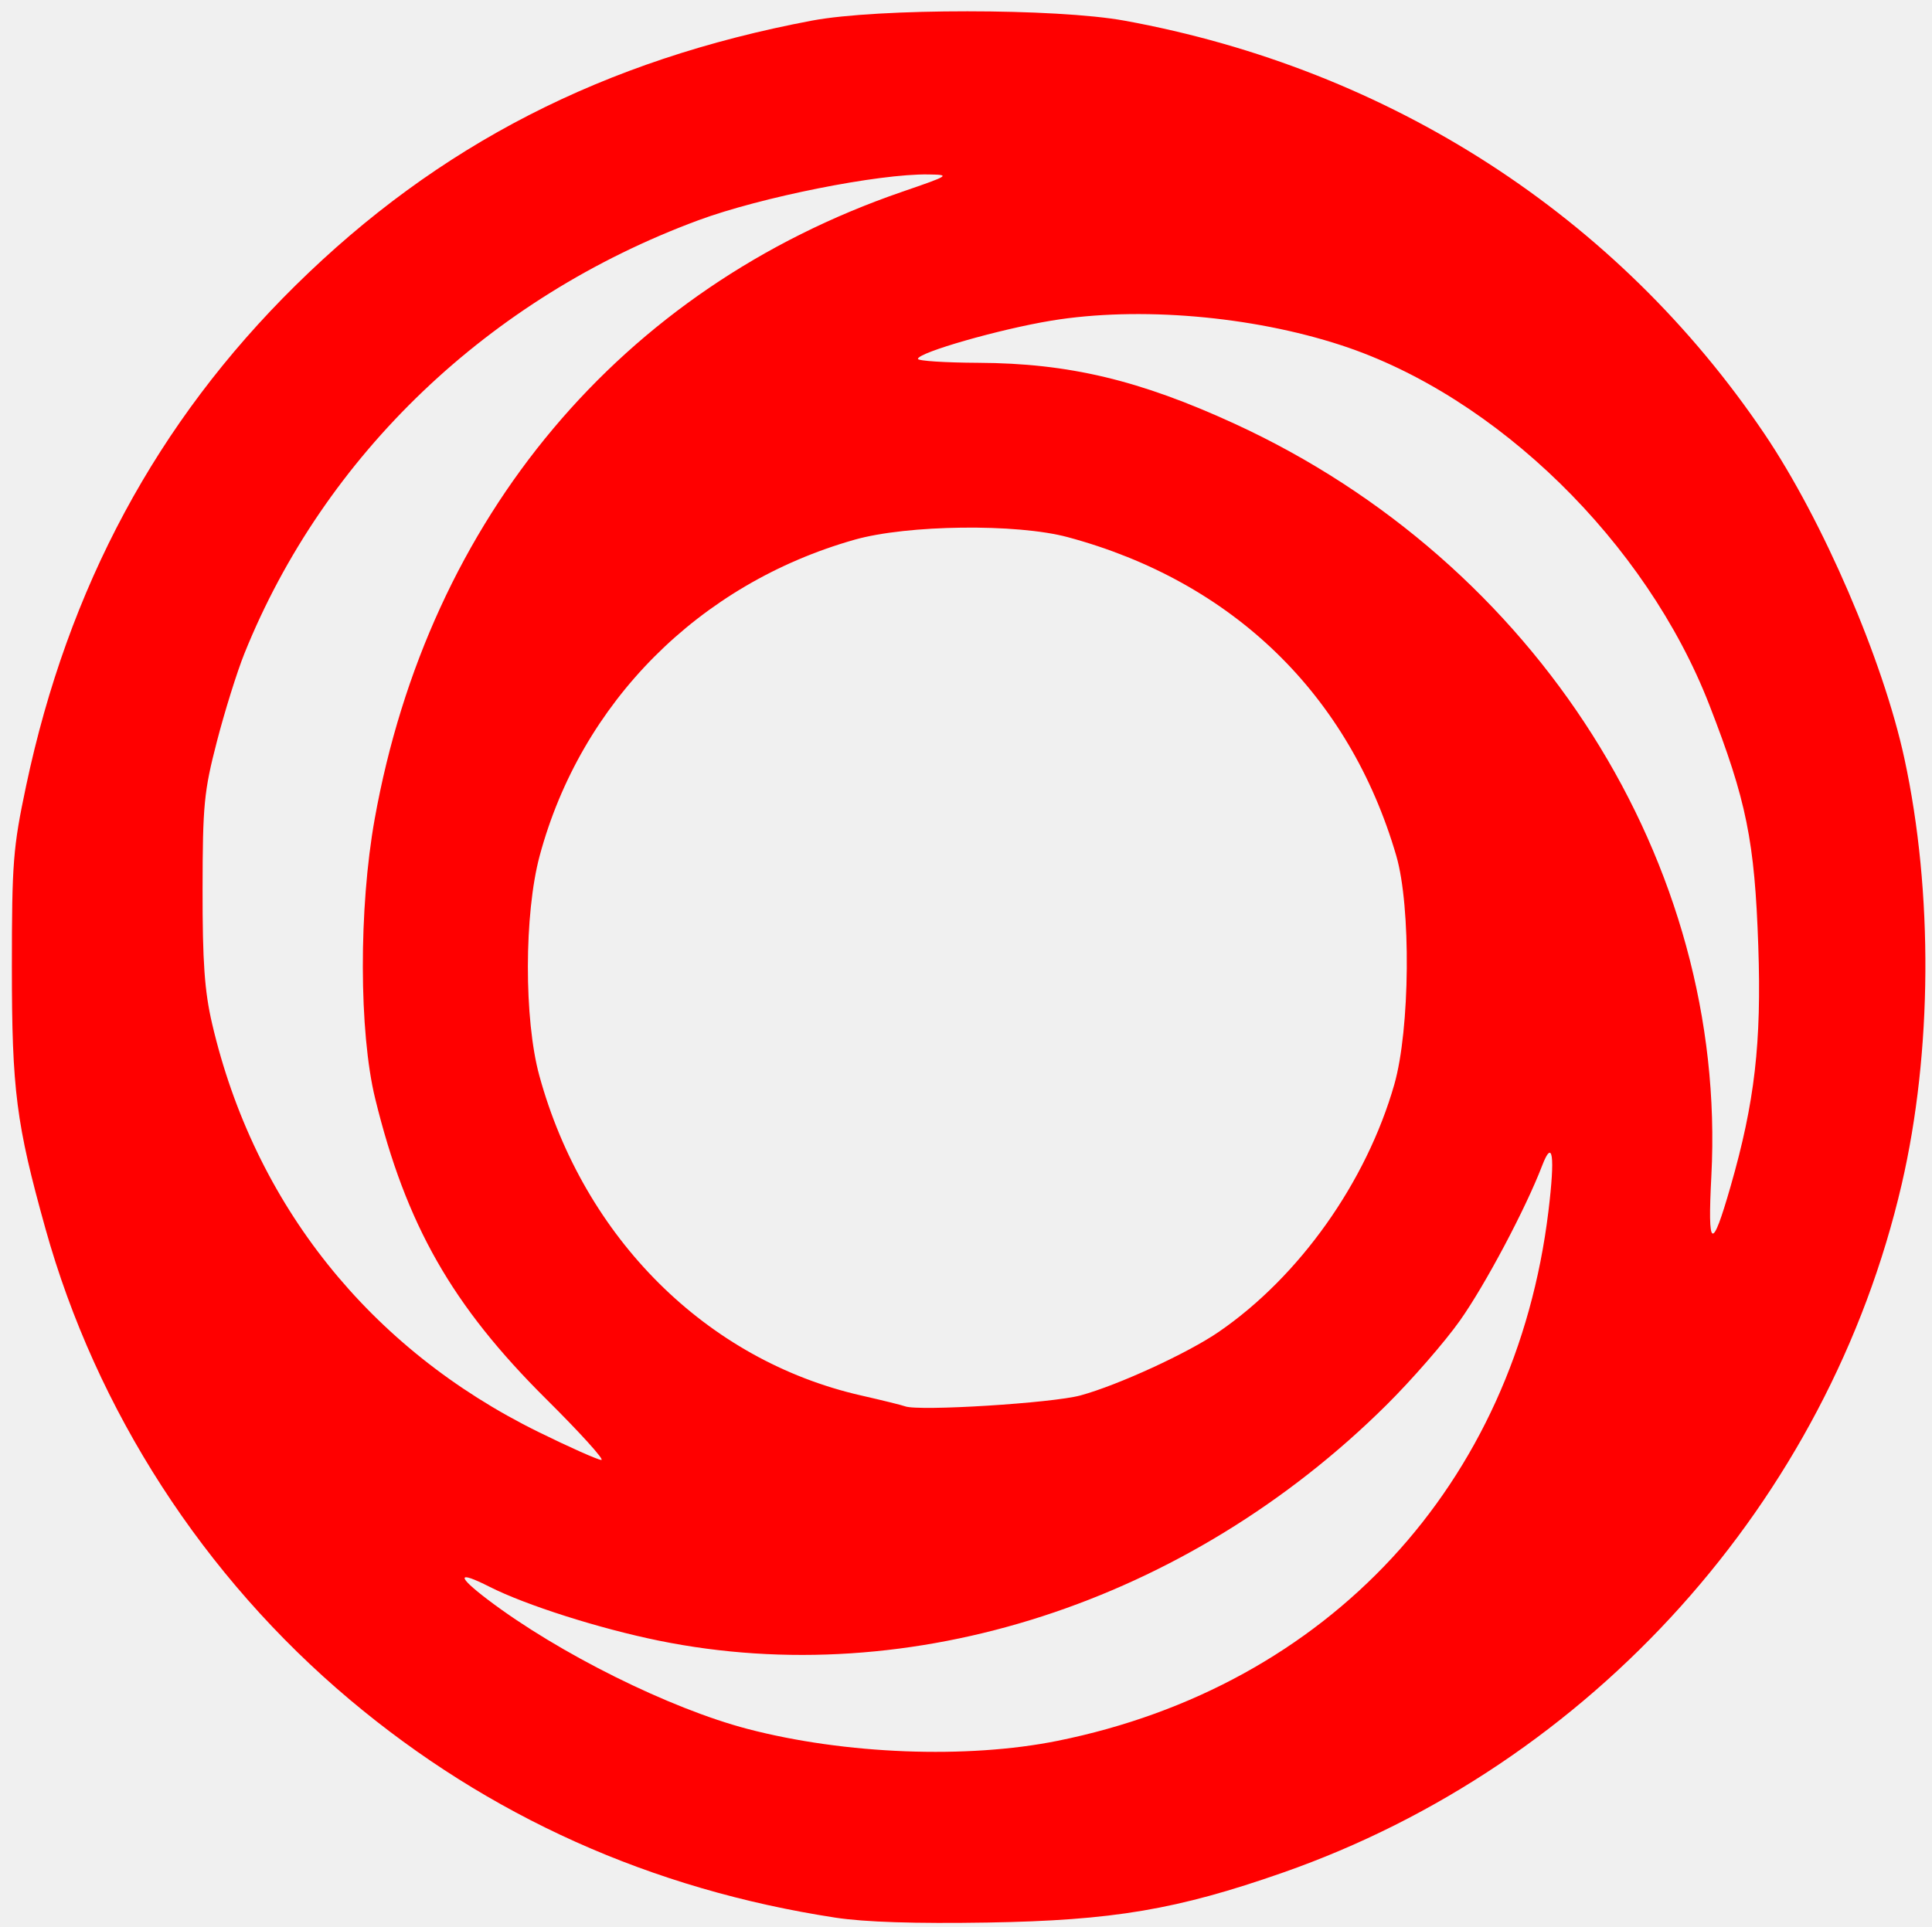
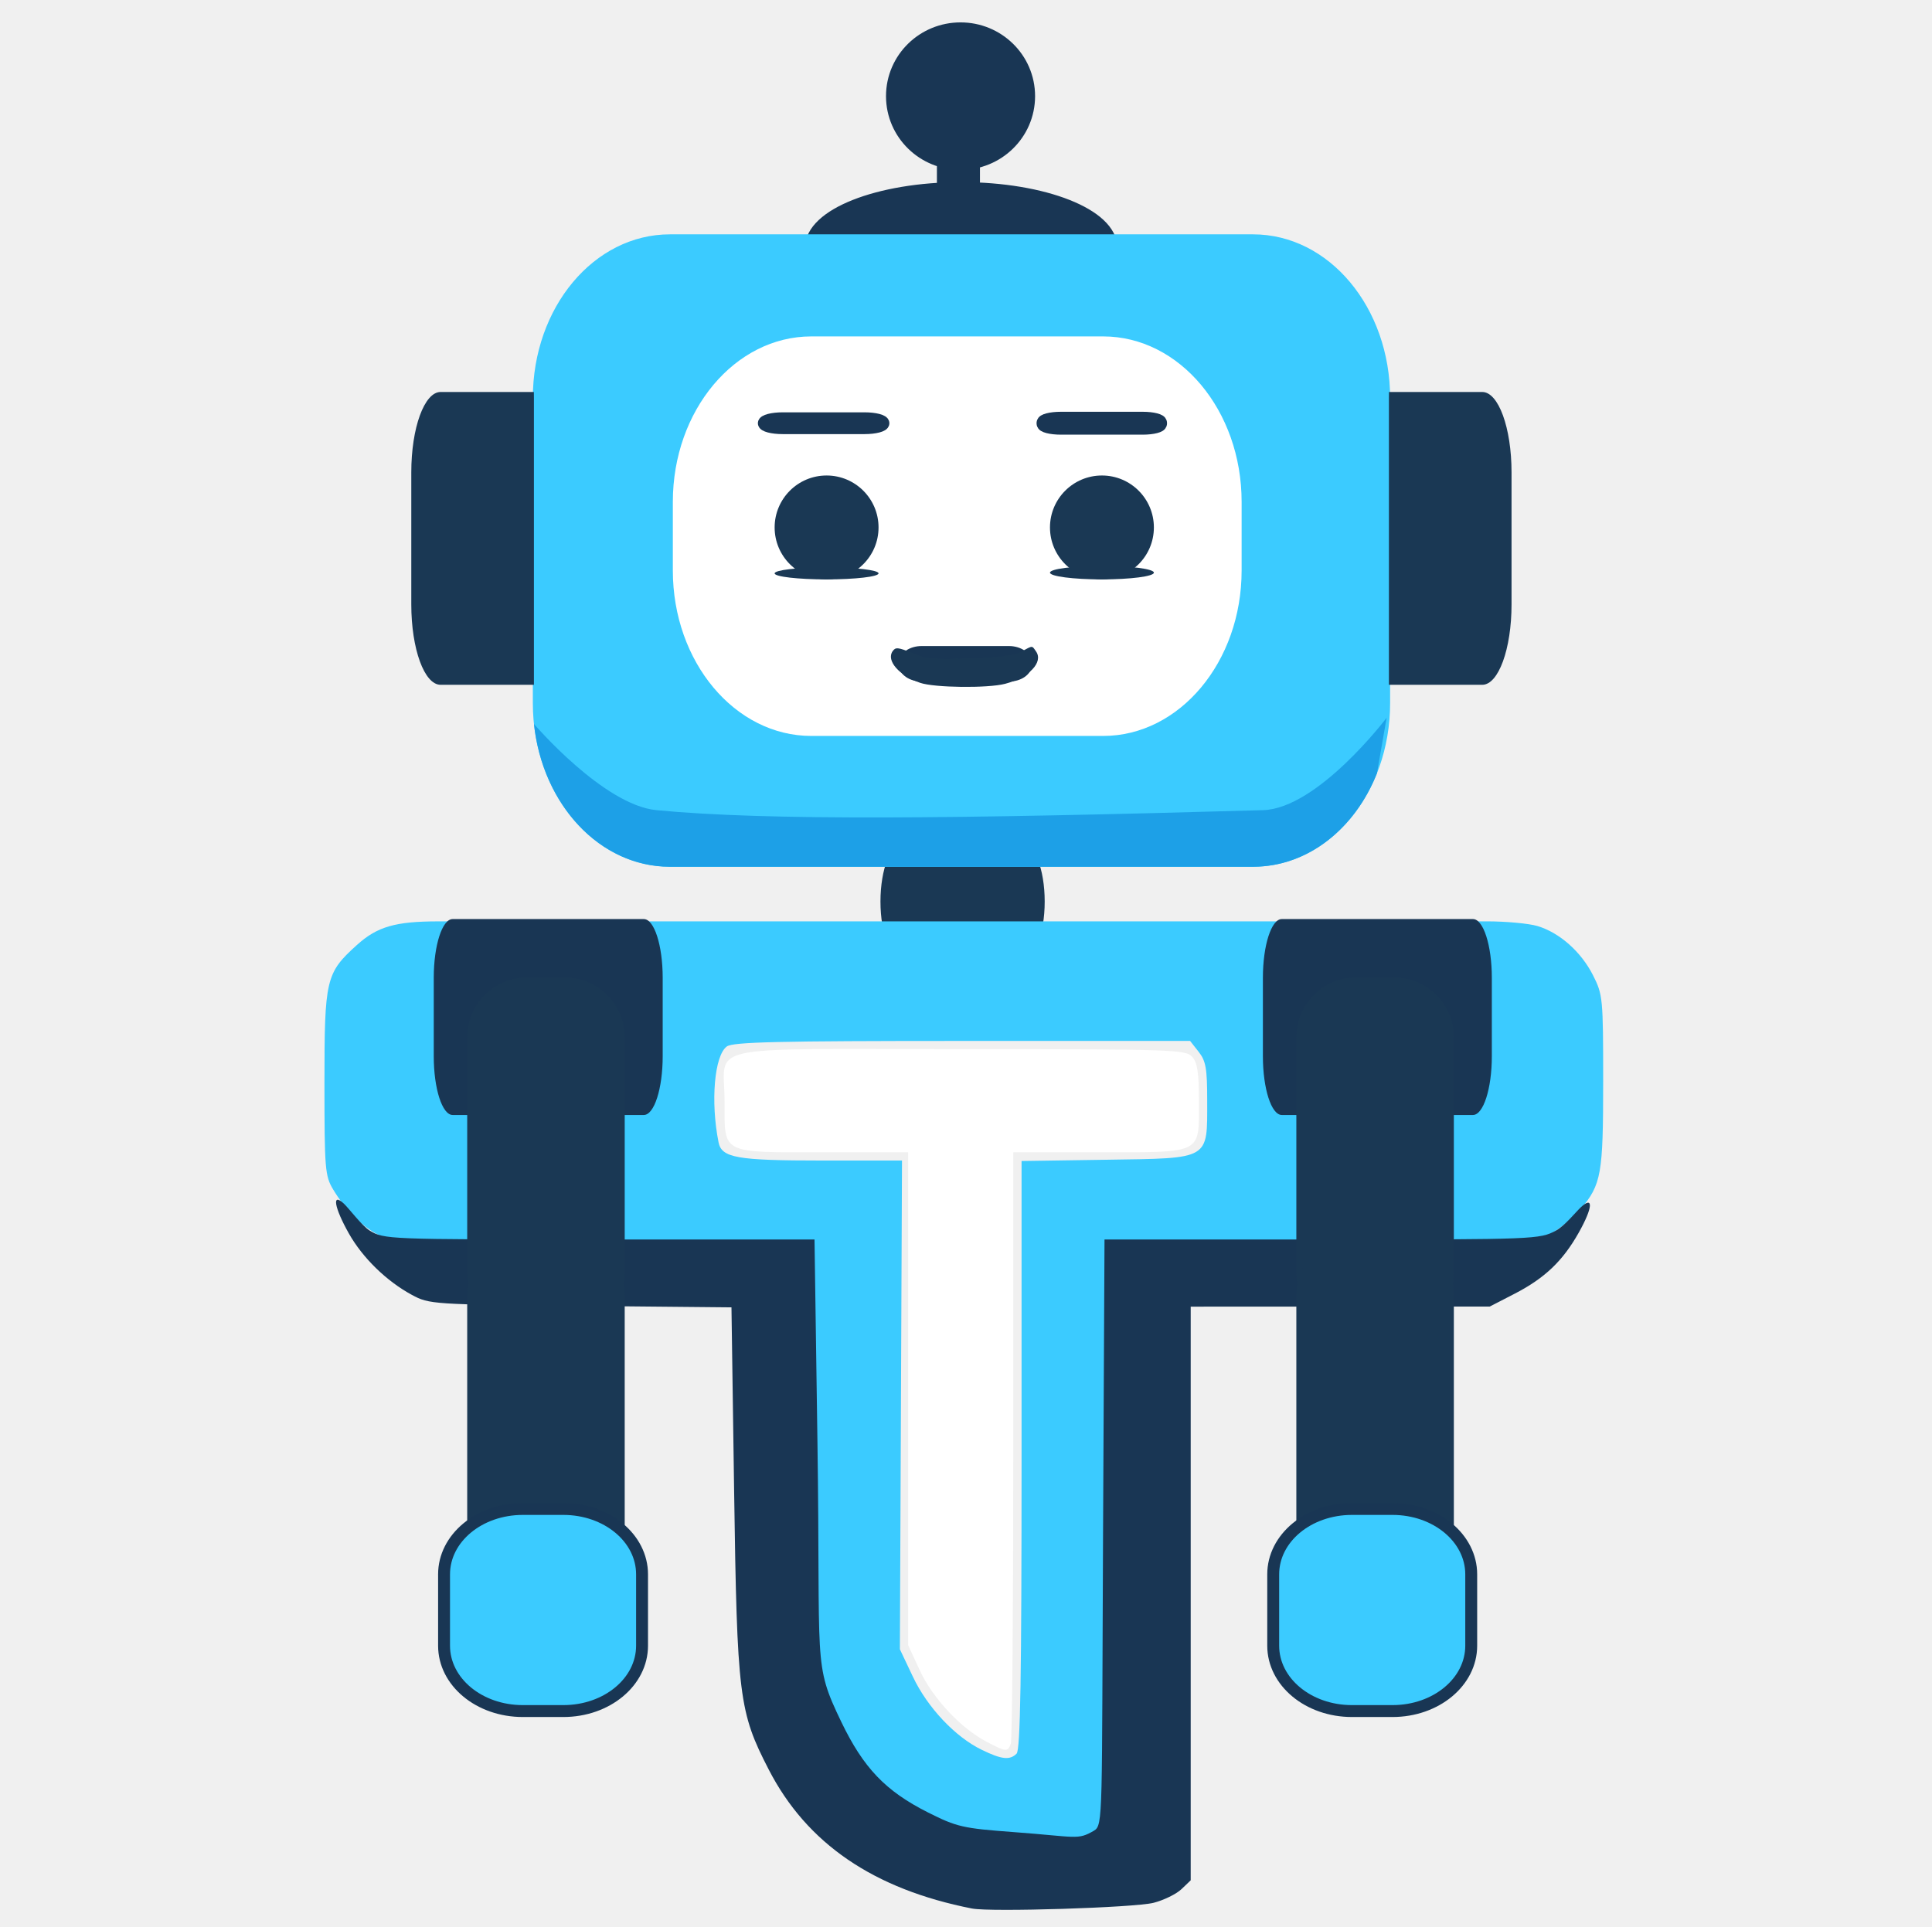
<svg xmlns="http://www.w3.org/2000/svg" version="1.1" id="svg1" width="374" height="373" viewBox="0 0 374 373">
  <defs id="defs7" />
-   <g id="g1">
+   <g id="layer1" transform="matrix(0.6099001,0,0,0.6099001,264.0452,28.56911)">
+     <g id="layer15" transform="matrix(3.779528,0,0,3.779528,-508.9196,-117.454)">
+       <rect style="fill:#1a3854;fill-opacity:1;stroke-width:0.8;stroke-linejoin:bevel" id="rect7685" width="13.792" height="9.873" x="94.045" y="89.47" ry="4.936" rx="1.936" />
+     </g>
+     <g id="layer16" style="display:inline" transform="matrix(3.779528,0,0,3.779528,-508.9196,-117.454)">
+       <path style="fill:#3bcbff;fill-opacity:1;stroke-width:0.8;stroke-linejoin:bevel" d="m 101.045,172.765 c -5.206,-1.393 -9.308,-5.717 -11.871,-12.513 -0.733,-1.943 -0.758,-2.509 -0.868,-19.581 L 88.192,123.09 H 70.702 c -16.53,0 -17.561,-0.036 -18.775,-0.661 -1.462,-0.752 -2.788,-2.077 -3.847,-3.842 -0.68,-1.134 -0.727,-1.709 -0.728,-8.934 -0.001,-8.735 0.117,-9.24 2.72,-11.592 1.711,-1.546 3.228,-1.987 6.843,-1.989 l 2.81,-0.002 0.168,5.812 c 0.1,3.469 0.332,6.119 0.576,6.574 0.224,0.419 0.911,0.891 1.526,1.05 0.872,0.225 1.142,0.496 1.229,1.238 0.148,1.265 1.382,1.718 4.106,1.509 2.377,-0.182 4.096,-1.132 4.64,-2.563 0.177,-0.466 0.322,-3.722 0.322,-7.234 v -6.386 h 28.579 28.579 v 6.247 c 0,7.44 0.235,8.318 2.498,9.346 1.514,0.687 3.49,0.86 5.418,0.474 0.884,-0.177 1.114,-0.423 1.294,-1.386 0.172,-0.915 0.389,-1.171 0.993,-1.171 0.426,0 1.071,-0.328 1.434,-0.728 0.585,-0.646 0.673,-1.412 0.775,-6.755 l 0.115,-6.027 h 2.962 c 1.629,0 3.556,0.178 4.282,0.395 1.854,0.556 3.661,2.157 4.662,4.132 0.827,1.632 0.854,1.916 0.854,8.929 0,7.799 -0.15,8.644 -1.907,10.732 -0.491,0.584 -1.471,1.421 -2.178,1.86 l -1.284,0.799 -18.014,0.173 -18.014,0.173 -0.089,24.398 c -0.081,22.097 -0.143,24.457 -0.66,25.028 -0.499,0.552 -1.142,0.628 -5.107,0.608 -2.828,-0.014 -5.254,-0.215 -6.442,-0.533 z m 4.434,-6.789 c 0.316,-0.316 0.416,-6.362 0.416,-25.095 v -24.68 l 7.133,-0.106 c 8.755,-0.131 8.456,0.044 8.456,-4.948 0,-2.719 -0.109,-3.345 -0.718,-4.119 l -0.718,-0.913 h -19.135 c -15.471,0 -19.257,0.089 -19.771,0.465 -1.044,0.763 -1.377,4.619 -0.695,8.049 0.259,1.305 1.544,1.532 8.666,1.532 h 6.741 l -0.089,20.525 -0.089,20.525 1.098,2.317 c 1.223,2.582 3.55,5.049 5.787,6.134 1.672,0.812 2.348,0.884 2.919,0.313 z" id="path6391" />
+       <path style="fill:#193654;fill-opacity:1;stroke-width:0.8;stroke-linejoin:bevel" d="m 101.738,178.989 c -8.265,-1.626 -13.867,-5.454 -17.071,-11.663 -2.508,-4.861 -2.662,-6.101 -2.912,-23.433 l -0.222,-15.4 -12.675,-0.121 c -12.422,-0.118 -12.704,-0.137 -14.163,-0.926 -2.132,-1.154 -4.14,-3.112 -5.297,-5.166 -1.206,-2.141 -1.463,-3.481 -0.414,-2.498 0.429,0.401 1.509,1.859 2.176,2.267 1.189,0.727 1.55,0.741 18.569,0.742 l 18.778,10e-4 0.246,17.014 c 0.275,18.987 -0.411,18.498 2.009,23.518 1.854,3.847 3.701,5.795 7.274,7.593 2.428,1.221 2.93,1.336 7.215,1.653 5.3,0.392 5.331,0.69 6.717,-0.116 0.8,-0.466 0.652,-1.206 0.769,-24.839 l 0.123,-24.823 h 18.971 c 17.174,0 17.579,-0.016 18.93,-0.742 0.759,-0.408 1.67,-1.561 2.099,-1.962 1.048,-0.981 1.042,-0.032 -0.176,2.132 -1.342,2.382 -2.86,3.828 -5.392,5.133 l -2.078,1.072 -12.558,0.004 -12.558,0.004 v 24.093 24.093 l -0.779,0.745 c -0.429,0.41 -1.481,0.924 -2.338,1.144 -1.594,0.407 -13.678,0.788 -15.242,0.48 z" id="path6393" />
+       <path style="fill:#193654;fill-opacity:1;stroke-width:3.024;stroke-linejoin:bevel" d="" id="path6671" transform="scale(0.2645833)" />
+       <path style="display:none;fill:#193654;fill-opacity:1;stroke-width:0.8;stroke-linejoin:bevel" d="m 74.073,91.427 c -0.435,-0.453 -0.514,-1.284 -0.514,-5.411 v -4.876 h 2.953 2.953 v 4.955 c 0,4.789 -0.023,4.971 -0.691,5.411 -1.011,0.666 -4.032,0.615 -4.7,-0.08 z" id="path6673" />
+       <path style="fill:#ffffff;fill-opacity:1;stroke-width:0.8;stroke-linejoin:bevel" d="m 102.945,164.973 c -2.163,-1.137 -4.522,-3.662 -5.599,-5.991 l -0.978,-2.117 3.5e-4,-20.698 3.5e-4,-20.698 h -7.135 c -8.657,0 -8.281,0.195 -8.281,-4.294 0,-4.876 -2.299,-4.367 19.704,-4.367 17.954,0 19.018,0.034 19.56,0.633 0.444,0.491 0.573,1.337 0.573,3.757 0,4.463 0.381,4.27 -8.428,4.27 h -7.161 v 24.567 c 0,13.512 -0.095,24.814 -0.21,25.115 -0.27,0.703 -0.391,0.693 -2.047,-0.178 z" id="path6677" />
+       <path style="display:none;fill:#193654;fill-opacity:1;stroke-width:0.8;stroke-linejoin:bevel" d="m 130.164,91.427 c -0.435,-0.453 -0.514,-1.284 -0.514,-5.411 v -4.876 h 2.953 2.953 v 4.955 c 0,4.789 -0.023,4.971 -0.691,5.411 -1.011,0.666 -4.032,0.615 -4.7,-0.08 z" id="path7564" />
+       <rect style="fill:#193654;fill-opacity:1;stroke:none;stroke-width:1;stroke-linejoin:bevel;stroke-dasharray:none" id="rect8649" width="19.226" height="16.455" x="56.531" y="95.879" rx="1.586" ry="4.936" />
+       <rect style="fill:#193654;fill-opacity:1;stroke:none;stroke-width:1;stroke-linejoin:bevel;stroke-dasharray:none" id="rect8791" width="19.226" height="16.455" x="126.161" y="95.879" rx="1.586" ry="4.936" />
+     </g>
+     <g id="layer17" transform="matrix(3.779528,0,0,3.779528,-508.9196,-117.454)">
+       <rect style="fill:#1a3854;fill-opacity:1;stroke-width:0.8;stroke-linejoin:bevel" id="rect8793" width="13.227" height="29.821" x="128.97" y="100.78" ry="5.032" />
+     </g>
+     <g id="layer18" transform="matrix(3.779528,0,0,3.779528,-508.9196,-117.454)">
+       <rect style="fill:#1a3854;fill-opacity:1;stroke-width:0.8;stroke-linejoin:bevel" id="rect8795" width="13.227" height="29.821" x="128.97" y="122.405" ry="5.032" />
+     </g>
+     <g id="layer19" transform="matrix(3.779528,0,0,3.779528,-508.9196,-117.454)">
+       <path id="path8797" style="display:inline;fill:#3bcbff;fill-opacity:1;stroke:#193654;stroke-width:1;stroke-linejoin:bevel;stroke-dasharray:none;stroke-opacity:1" d="m 133.641,145.427 h 3.401 c 3.664,0 6.614,2.45 6.614,5.493 v 5.989 c 0,3.043 -2.95,5.493 -6.614,5.493 h -3.401 c -3.664,0 -6.614,-2.45 -6.614,-5.493 v -5.989 c 0,-3.043 2.95,-5.493 6.614,-5.493 z" />
+     </g>
+     <g id="layer28-2" style="display:inline" transform="matrix(2.250254,0,0,2.688334,-1116.199,-77.09154)">
+       <g id="layer5-8-6" style="display:inline" transform="translate(0,-1.48791)">
+         <g id="g9639" transform="matrix(1.342701,0,0,1.342701,-159.6081,-13.46911)" style="stroke-width:0.745">
+           <path id="path9565" style="display:inline;fill:#193654;stroke:#193654;stroke-width:1.144;stroke-linejoin:bevel" d="m 461.831,41.361 a 15.849,5.253 0 0 1 -15.849,5.253 15.849,5.253 0 0 1 -15.849,-5.253 15.849,5.253 0 0 1 15.849,-5.253 15.849,5.253 0 0 1 15.849,5.253 z" />
+           <rect style="fill:#193654;fill-opacity:1;stroke:#193654;stroke-width:1.144;stroke-linejoin:bevel;stroke-dasharray:none;stroke-opacity:1" id="rect9575" width="3.379" height="3.463" x="444.006" y="32.897" ry="0.192" />
+           <ellipse style="fill:#193654;fill-opacity:1;stroke:#193654;stroke-width:1.144;stroke-linejoin:bevel;stroke-dasharray:none;stroke-opacity:1" id="path9577" cx="445.917" cy="27.976" rx="7.258" ry="5.915" />
+         </g>
+         <path id="rect5865" style="fill:#3bcbff;stroke-width:1.229;stroke-linejoin:bevel" d="m 398.13,40.413 h 82.254 c 10.711,0 19.333,8.623 19.333,19.333 v 36.013 c 0,10.711 -8.623,19.333 -19.333,19.333 h -82.254 c -10.711,0 -19.333,-8.623 -19.333,-19.333 V 59.746 c 0,-10.711 8.623,-19.333 19.333,-19.333 z" />
+         <path id="path5921" style="fill:#1da0e7;fill-opacity:1;stroke-width:1.229;stroke-linejoin:bevel" d="m 499.225,97.503 c 0,0 -9.695,10.724 -17.455,10.908 -43.716,1.036 -69.911,1.251 -85.529,0 -7.495,-0.601 -17.282,-10.177 -17.282,-10.177 1.208,9.533 9.299,16.86 19.171,16.86 h 82.254 c 7.734,0 14.377,-4.497 17.473,-11.029 z" />
+         <rect style="fill:#ffffff;fill-opacity:1;stroke-width:1.229;stroke-linejoin:bevel" id="rect7092" width="80.227" height="47.18" x="398.544" y="52.466" ry="19.535" />
+         <path id="rect7621" style="display:inline;fill:#1a3854;stroke-width:1.229;stroke-linejoin:bevel" d="m 499.554,59.028 c -0.002,0.239 -0.008,0.477 -0.008,0.718 v 33.86 h 13.164 c 2.29,0 4.133,-4.23 4.133,-9.486 V 68.514 c 0,-5.255 -1.844,-9.486 -4.133,-9.486 z" />
+         <path id="path7630" style="display:inline;fill:#1a3854;stroke-width:1.229;stroke-linejoin:bevel" d="m 378.942,59.028 c 0.002,0.239 0.008,0.477 0.008,0.718 v 33.86 h -13.164 c -2.29,0 -4.133,-4.23 -4.133,-9.486 V 68.514 c 0,-5.255 1.844,-9.486 4.133,-9.486 z" />
+       </g>
+       <g id="g8864-1" style="display:inline" transform="matrix(1.253013,0,0,0.9988715,35.82683,-4.488636)">
+         <rect style="display:inline;fill:#193654;fill-opacity:1;stroke:#193654;stroke-width:1.374;stroke-linejoin:bevel;stroke-dasharray:none;stroke-opacity:1" id="rect9304" width="13.694" height="2.824" x="315.55" y="92.821" rx="1.932" ry="2.824" />
+       </g>
+       <g id="layer11-6-3" style="display:inline" transform="matrix(1.253013,0,0,0.9988715,35.04125,-4.094094)" />
+       <g id="layer12-4-2" style="display:inline" transform="matrix(1.253013,0,0,0.9988715,11.31656,0.1143522)">
+         <path style="display:inline;fill:#1a3854;fill-opacity:1;stroke-width:1.099;stroke-linejoin:bevel" d="m 336.874,91.874 c -2.365,-0.851 -3.841,-2.632 -3.096,-3.736 0.336,-0.498 0.58,-0.474 2.23,0.218 1.662,0.697 2.332,0.76 6.511,0.61 3.507,-0.126 4.929,-0.319 5.755,-0.782 1.322,-0.741 1.165,-0.738 1.642,-0.032 0.867,1.285 -0.778,3.1 -3.482,3.841 -1.957,0.536 -7.946,0.462 -9.56,-0.118 z" id="path3326" />
+       </g>
+       <g id="layer2-5" style="display:inline" />
+       <g id="layer4-2-1" style="display:inline" transform="matrix(1.182765,-0.1060008,0.1329703,0.942872,1.059376,-34.9629)" />
+       <g id="layer3-9-5" transform="matrix(1.190216,0,0,0.9488118,7.957944,4.656331)" style="display:inline">
+         <ellipse style="display:inline;fill:#1a3854;fill-opacity:1;stroke-width:1.157;stroke-linejoin:bevel" id="ellipse7558" cx="379.015" cy="72.596" rx="6.157" ry="6.465" />
+       </g>
+       <g id="g961" transform="matrix(1.190216,0,0,0.9488117,7.957944,4.656331)" style="display:inline">
+         <ellipse style="display:inline;fill:#1a3854;fill-opacity:1;stroke-width:1.157;stroke-linejoin:bevel" id="ellipse959" cx="379.015" cy="78.222" rx="6.157" ry="0.839" />
+       </g>
+       <g id="layer24-5" style="display:inline" transform="matrix(1.190216,0,0,0.9488118,7.957944,4.656331)" />
+       <g id="g3206-4" transform="matrix(1.190216,0,0,0.9488118,7.957944,4.656331)" style="display:inline">
+         <ellipse style="fill:#1a3854;fill-opacity:1;stroke-width:1.157;stroke-linejoin:bevel" id="path7556" cx="346.385" cy="72.596" rx="6.157" ry="6.465" />
+       </g>
+       <g id="g908" transform="matrix(1.190216,0,0,0.9488117,7.957944,4.656331)" style="display:inline">
+         <ellipse style="fill:#1a3854;fill-opacity:1;stroke-width:1.157;stroke-linejoin:bevel" id="ellipse906" cx="346.385" cy="78.313" rx="6.157" ry="0.748" />
+       </g>
+       <g id="g2415" style="display:inline" transform="translate(1.2946921e-6)" />
+       <g id="layer23" />
+       <g id="layer21-3" transform="matrix(1.679601,0,0,1.4059,-92.0185,1.946102)" style="display:inline">
+         <rect style="display:inline;fill:#193654;fill-opacity:1;stroke:#193654;stroke-width:1;stroke-linejoin:bevel;stroke-dasharray:none;stroke-opacity:1" id="rect9109" width="10.046" height="0.83" x="299.711" y="41.752" rx="1.586" ry="0.83" />
+       </g>
+       <g id="layer29-5" style="display:inline">
+         <rect style="fill:#193654;fill-opacity:1;stroke:#193654;stroke-width:1.537;stroke-linejoin:bevel;stroke-dasharray:none;stroke-opacity:1" id="rect9107" width="16.873" height="1.166" x="450.612" y="60.646" rx="2.663" ry="1.166" />
+       </g>
+       <g id="layer22" transform="matrix(1.679601,0,0,1.4059,-48.19401,-80.6294)" />
+       <g id="layer3" transform="matrix(1.679601,0,0,1.4059,-48.19401,-80.6294)" />
+     </g>
+     <g id="layer13" transform="matrix(3.779528,0,0,3.779528,-508.9196,-117.454)" />
+     <g id="layer14" transform="matrix(3.779528,0,0,3.779528,-508.9196,-117.454)" />
+     <g id="layer12" transform="matrix(3.779528,0,0,3.779528,-508.9196,-117.454)" />
+     <g id="layer20" transform="matrix(3.779528,0,0,3.779528,-508.9196,-117.454)" />
+     <g id="layer9" transform="matrix(3.779528,0,0,3.779528,-508.9196,-117.454)" />
+     <g id="layer10" transform="matrix(3.779528,0,0,3.779528,-508.9196,-117.454)" />
+     <g id="layer11" transform="matrix(3.779528,0,0,3.779528,-508.9196,-117.454)" />
+     <g id="layer8" transform="matrix(3.779528,0,0,3.779528,-508.9196,-117.454)" />
+     <g id="layer7" style="display:inline" transform="matrix(3.779528,0,0,3.779528,-508.9196,-117.454)" />
+     <g id="layer4" transform="matrix(3.779528,0,0,3.779528,-510.2986,-124.349)">
+       <rect style="fill:#1a3854;fill-opacity:1;stroke-width:0.8;stroke-linejoin:bevel" id="rect7795" width="13.227" height="29.821" x="59.705" y="102.605" ry="5.032" />
+     </g>
+     <g id="layer5" transform="matrix(3.779528,0,0,3.779528,-508.9196,-117.454)">
+       <rect style="fill:#1a3854;fill-opacity:1;stroke-width:0.8;stroke-linejoin:bevel" id="rect7799" width="13.227" height="29.821" x="59.34" y="122.405" ry="5.032" />
+     </g>
+     <g id="layer6" transform="matrix(3.779528,0,0,3.779528,-508.9196,-117.454)">
+       <path id="rect7802" style="display:inline;fill:#3bcbff;fill-opacity:1;stroke:#193654;stroke-width:1;stroke-linejoin:bevel;stroke-dasharray:none;stroke-opacity:1" d="m 64.01,145.427 h 3.4 c 3.664,0 6.614,2.45 6.614,5.493 v 5.989 c 0,3.043 -2.95,5.493 -6.614,5.493 h -3.4 c -3.664,0 -6.614,-2.45 -6.614,-5.493 v -5.989 c 0,-3.043 2.95,-5.493 6.614,-5.493 z" />
+     </g>
+   </g>
+   <g id="g1" style="display:none">
    <path style="fill:#ff0000;fill-opacity:1" d="M 161.694,371.288 C 126.084,365.822 94.612,351.694 67.753,329.119 39.405,305.292 18.615,273.112 8.785,237.845 3.125,217.538 2.298,211.082 2.299,187.194 c 10e-4,-20.167 0.23,-23.083 2.747,-35 C 13.174,113.721 30.404,81.693 57.173,55.3 84.823,28.038 116.874,11.595 157.194,3.988 c 12.753,-2.406 47.29,-2.398 60.5,0.015 51.383,9.385 95.409,37.82 123.877,80.009 11.306,16.755 22.959,43.798 27.086,62.861 5.597,25.851 5.402,56.861 -0.519,82.407 -14.226,61.38 -60.084,112.403 -119.8,133.294 -20.477,7.164 -32.856,9.258 -57.145,9.666 -13.978,0.235 -23.842,-0.083 -29.5,-0.952 z m 43,-34.225 c 52.375,-10.56 88.638,-49.677 95.052,-102.532 1.309,-10.784 0.839,-14.205 -1.214,-8.843 -3.183,8.313 -11.016,23.077 -15.918,30.005 -2.919,4.125 -9.317,11.477 -14.218,16.338 -38.6,38.282 -92.01,55.582 -140.866,45.628 -11.523,-2.348 -25.757,-6.879 -32.766,-10.43 -6.325,-3.205 -6.442,-2.141 -0.278,2.535 13.631,10.339 35.155,21.045 50.241,24.991 18.823,4.923 42.482,5.833 59.966,2.308 z m -98.901,-66.119 c -18.29,-18.162 -27.191,-33.795 -33.168,-58.25 -3.144,-12.864 -3.188,-36.859 -0.1,-54.081 10.483,-58.46 47.718,-102.764 102.09,-121.472 9.293,-3.197 9.444,-3.298 5.079,-3.366 -9.598,-0.149 -32.416,4.4 -44.5,8.871 -40.522,14.995 -72.4,45.428 -87.889,83.907 -1.408,3.498 -3.8,11.148 -5.314,17 -2.504,9.672 -2.756,12.278 -2.776,28.64 -0.017,14.09 0.384,19.738 1.843,26 8.148,34.977 30.52,62.984 63.136,79.043 6.05,2.979 11.547,5.425 12.216,5.436 0.669,0.011 -4.109,-5.267 -10.617,-11.73 z m 103.401,-0.773 c 7.334,-2.01 20.784,-8.201 26.779,-12.325 15.591,-10.727 28.524,-28.966 33.936,-47.86 3.055,-10.665 3.262,-34.43 0.386,-44.291 -9.098,-31.201 -31.671,-53.097 -63.601,-61.694 -9.878,-2.66 -31.021,-2.406 -41.259,0.495 -30.091,8.526 -52.976,31.5 -60.964,61.2 -3.017,11.216 -3.049,31.68 -0.068,42.565 8.618,31.466 32.415,55.124 62.291,61.927 4.125,0.939 7.95,1.883 8.5,2.097 2.569,1.001 28.524,-0.612 34,-2.113 z m 125.82,-40.477 c 4.673,-16.256 5.999,-27.762 5.359,-46.49 -0.697,-20.397 -2.279,-28.189 -9.49,-46.752 -12.215,-31.443 -41.174,-59.751 -71.189,-69.586 -17.4,-5.702 -39.254,-7.564 -56.156,-4.786 -10.046,1.651 -25.845,6.18 -25.843,7.408 7.6e-4,0.389 5.288,0.73 11.75,0.76 17.447,0.079 31.176,3.348 49.568,11.802 58.475,26.879 95.422,85.186 92.275,145.623 -0.745,14.309 0.068,14.75 3.726,2.022 z" id="path1" />
  </g>
</svg>
